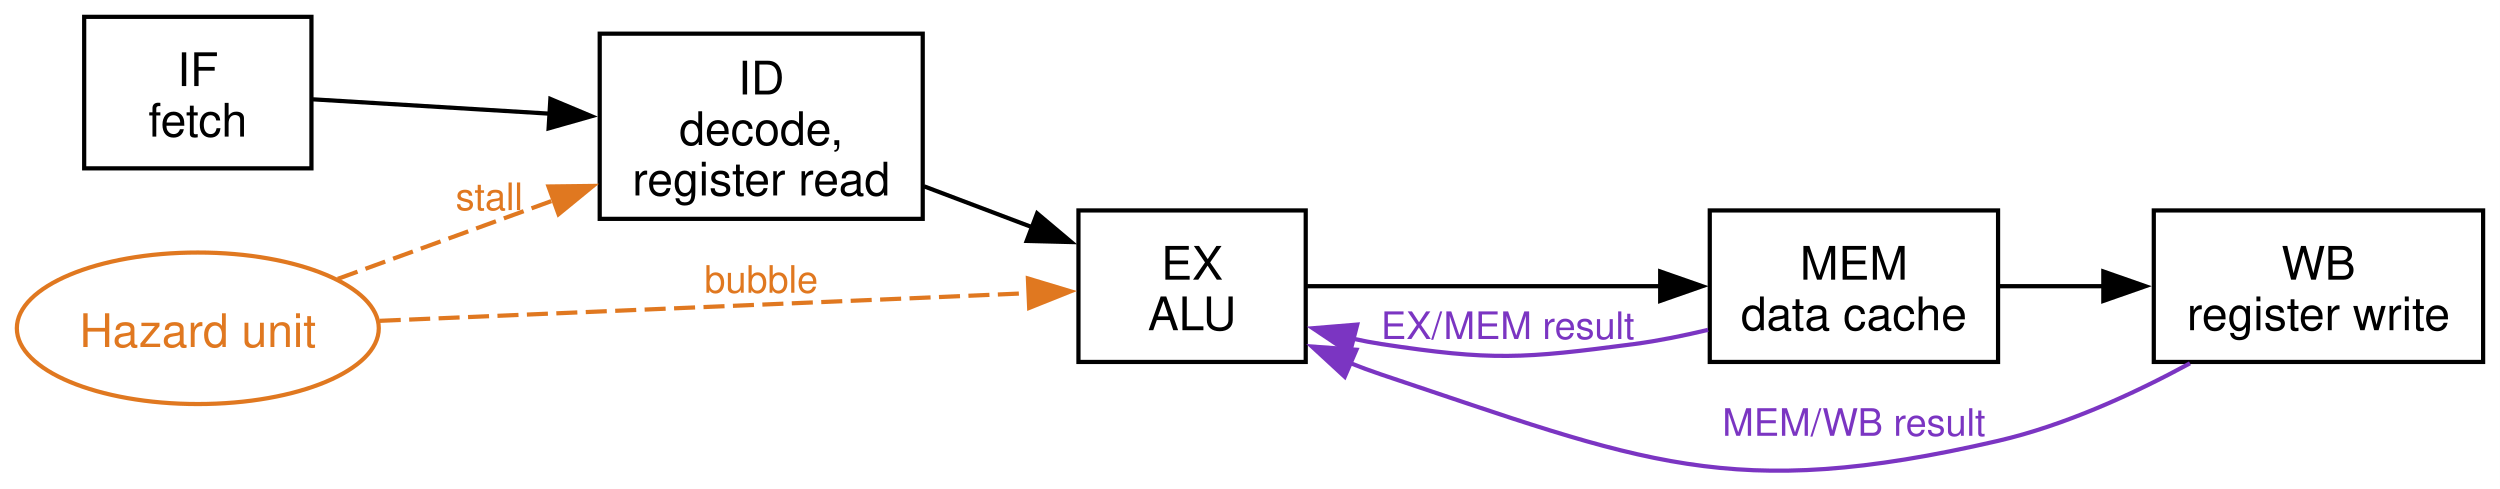
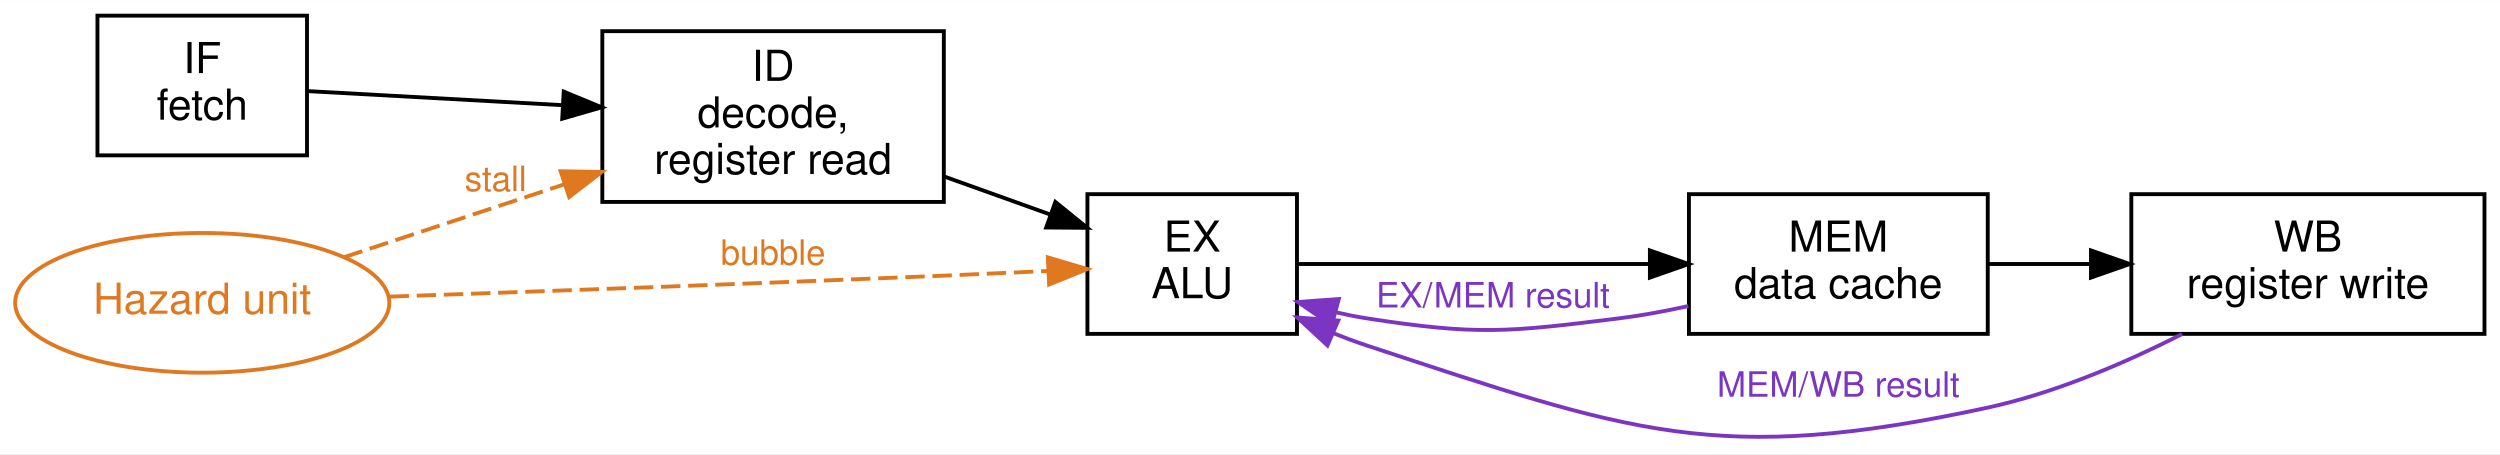
- <svg xmlns="http://www.w3.org/2000/svg" width="594pt" height="116pt" viewBox="0.00 0.00 594.00 116.00">
-   <g id="graph0" class="graph" transform="scale(1 1) rotate(0) translate(4 112.27)">
-     <polygon fill="white" stroke="none" points="-4,4 -4,-112.27 589.99,-112.27 589.99,4 -4,4" />
+ <svg xmlns="http://www.w3.org/2000/svg" width="644pt" height="117pt" viewBox="0.00 0.00 644.21 116.97">
+   <g id="graph0" class="graph" transform="scale(1 1) rotate(0) translate(4 112.97)">
+     <polygon fill="white" stroke="transparent" points="-4,4 -4,-112.97 640.21,-112.97 640.21,4 -4,4" />
    <g id="node1" class="node">
-       <polygon fill="none" stroke="black" points="70,-108.27 16,-108.27 16,-72.27 70,-72.27 70,-108.27" />
-       <text xml:space="preserve" text-anchor="middle" x="43" y="-91.82" font-family="Helvetica,sans-Serif" font-size="11.00">IF</text>
-       <text xml:space="preserve" text-anchor="middle" x="43" y="-79.82" font-family="Helvetica,sans-Serif" font-size="11.00">fetch</text>
+       <polygon fill="none" stroke="black" points="75.11,-108.97 21.11,-108.97 21.11,-72.97 75.11,-72.97 75.11,-108.97" />
+       <text text-anchor="middle" x="48.11" y="-94.17" font-family="Helvetica,sans-Serif" font-size="11.00">IF</text>
+       <text text-anchor="middle" x="48.11" y="-82.17" font-family="Helvetica,sans-Serif" font-size="11.00">fetch</text>
    </g>
    <g id="node2" class="node">
-       <polygon fill="none" stroke="black" points="215.24,-104.27 138.49,-104.27 138.49,-60.27 215.24,-60.27 215.24,-104.27" />
-       <text xml:space="preserve" text-anchor="middle" x="176.87" y="-89.82" font-family="Helvetica,sans-Serif" font-size="11.00">ID</text>
-       <text xml:space="preserve" text-anchor="middle" x="176.87" y="-77.82" font-family="Helvetica,sans-Serif" font-size="11.00">decode,</text>
-       <text xml:space="preserve" text-anchor="middle" x="176.87" y="-65.82" font-family="Helvetica,sans-Serif" font-size="11.00">register read</text>
+       <polygon fill="none" stroke="black" points="239.21,-104.97 151.21,-104.97 151.21,-60.97 239.21,-60.97 239.21,-104.97" />
+       <text text-anchor="middle" x="195.21" y="-92.17" font-family="Helvetica,sans-Serif" font-size="11.00">ID</text>
+       <text text-anchor="middle" x="195.21" y="-80.17" font-family="Helvetica,sans-Serif" font-size="11.00">decode,</text>
+       <text text-anchor="middle" x="195.21" y="-68.17" font-family="Helvetica,sans-Serif" font-size="11.00">register read</text>
    </g>
    <g id="edge1" class="edge">
-       <path fill="none" stroke="black" d="M70.36,-88.67C86.5,-87.69 107.65,-86.41 126.77,-85.25" />
-       <polygon fill="black" stroke="black" points="126.77,-88.76 136.54,-84.66 126.35,-81.77 126.77,-88.76" />
+       <path fill="none" stroke="black" d="M75.38,-89.52C93.66,-88.51 118.65,-87.14 141,-85.9" />
+       <polygon fill="black" stroke="black" points="141.26,-89.4 151.05,-85.35 140.88,-82.41 141.26,-89.4" />
    </g>
    <g id="node3" class="node">
-       <polygon fill="none" stroke="black" points="306.24,-62.27 252.24,-62.27 252.24,-26.27 306.24,-26.27 306.24,-62.27" />
-       <text xml:space="preserve" text-anchor="middle" x="279.24" y="-45.82" font-family="Helvetica,sans-Serif" font-size="11.00">EX</text>
-       <text xml:space="preserve" text-anchor="middle" x="279.24" y="-33.82" font-family="Helvetica,sans-Serif" font-size="11.00">ALU</text>
+       <polygon fill="none" stroke="black" points="330.21,-62.97 276.21,-62.97 276.21,-26.97 330.21,-26.97 330.21,-62.97" />
+       <text text-anchor="middle" x="303.21" y="-48.17" font-family="Helvetica,sans-Serif" font-size="11.00">EX</text>
+       <text text-anchor="middle" x="303.21" y="-36.17" font-family="Helvetica,sans-Serif" font-size="11.00">ALU</text>
    </g>
    <g id="edge2" class="edge">
-       <path fill="none" stroke="black" d="M215.53,-68.01C223.96,-64.82 232.9,-61.44 241.3,-58.26" />
-       <polygon fill="black" stroke="black" points="242.42,-61.58 250.53,-54.76 239.94,-55.03 242.42,-61.58" />
+       <path fill="none" stroke="black" d="M239.33,-67.51C248.41,-64.26 257.89,-60.86 266.65,-57.72" />
+       <polygon fill="black" stroke="black" points="267.95,-60.97 276.18,-54.3 265.59,-54.38 267.95,-60.97" />
    </g>
    <g id="node4" class="node">
-       <polygon fill="none" stroke="black" points="470.74,-62.27 402.24,-62.27 402.24,-26.27 470.74,-26.27 470.74,-62.27" />
-       <text xml:space="preserve" text-anchor="middle" x="436.49" y="-45.82" font-family="Helvetica,sans-Serif" font-size="11.00">MEM</text>
-       <text xml:space="preserve" text-anchor="middle" x="436.49" y="-33.82" font-family="Helvetica,sans-Serif" font-size="11.00">data cache</text>
+       <polygon fill="none" stroke="black" points="508.21,-62.97 431.21,-62.97 431.21,-26.97 508.21,-26.97 508.21,-62.97" />
+       <text text-anchor="middle" x="469.71" y="-48.17" font-family="Helvetica,sans-Serif" font-size="11.00">MEM</text>
+       <text text-anchor="middle" x="469.71" y="-36.17" font-family="Helvetica,sans-Serif" font-size="11.00">data cache</text>
    </g>
    <g id="edge3" class="edge">
-       <path fill="none" stroke="black" d="M306.58,-44.27C329.59,-44.27 363.49,-44.27 390.75,-44.27" />
-       <polygon fill="black" stroke="black" points="390.46,-47.77 400.46,-44.27 390.46,-40.77 390.46,-47.77" />
+       <path fill="none" stroke="black" d="M330.28,-44.97C354.59,-44.97 391.45,-44.97 421.02,-44.97" />
+       <polygon fill="black" stroke="black" points="421.15,-48.47 431.15,-44.97 421.15,-41.47 421.15,-48.47" />
    </g>
    <g id="edge5" class="edge">
-       <path fill="none" stroke="#7b35c2" d="M401.84,-33.9C396.02,-32.5 390,-31.28 384.24,-30.52 357.8,-27.04 350.6,-26.5 324.24,-30.52 322.05,-30.86 319.81,-31.28 317.57,-31.77" />
-       <polygon fill="#7b35c2" stroke="#7b35c2" points="316.72,-28.37 307.92,-34.28 318.48,-35.15 316.72,-28.37" />
-       <text xml:space="preserve" text-anchor="middle" x="354.24" y="-31.72" font-family="Helvetica,sans-Serif" font-size="9.00" fill="#7b35c2">EX/MEM result</text>
+       <path fill="none" stroke="#7b35c2" d="M431.04,-34.14C425.12,-32.83 419.03,-31.69 413.21,-30.97 384.55,-27.41 376.76,-26.54 348.21,-30.97 345.56,-31.38 342.84,-31.93 340.13,-32.56" />
+       <polygon fill="#7b35c2" stroke="#7b35c2" points="339.16,-29.2 330.42,-35.18 340.99,-35.96 339.16,-29.2" />
+       <text text-anchor="middle" x="380.71" y="-33.77" font-family="Helvetica,sans-Serif" font-size="9.00" fill="#7b35c2">EX/MEM result</text>
    </g>
    <g id="node5" class="node">
-       <polygon fill="none" stroke="black" points="585.99,-62.27 507.74,-62.27 507.74,-26.27 585.99,-26.27 585.99,-62.27" />
-       <text xml:space="preserve" text-anchor="middle" x="546.87" y="-45.82" font-family="Helvetica,sans-Serif" font-size="11.00">WB</text>
-       <text xml:space="preserve" text-anchor="middle" x="546.87" y="-33.82" font-family="Helvetica,sans-Serif" font-size="11.00">register write</text>
+       <polygon fill="none" stroke="black" points="636.21,-62.97 545.21,-62.97 545.21,-26.97 636.21,-26.97 636.21,-62.97" />
+       <text text-anchor="middle" x="590.71" y="-48.17" font-family="Helvetica,sans-Serif" font-size="11.00">WB</text>
+       <text text-anchor="middle" x="590.71" y="-36.17" font-family="Helvetica,sans-Serif" font-size="11.00">register write</text>
    </g>
    <g id="edge4" class="edge">
-       <path fill="none" stroke="black" d="M471.19,-44.27C479.05,-44.27 487.58,-44.27 495.98,-44.27" />
-       <polygon fill="black" stroke="black" points="495.75,-47.77 505.75,-44.27 495.75,-40.77 495.75,-47.77" />
+       <path fill="none" stroke="black" d="M508.37,-44.97C516.69,-44.97 525.67,-44.97 534.52,-44.97" />
+       <polygon fill="black" stroke="black" points="534.81,-48.47 544.81,-44.97 534.81,-41.47 534.81,-48.47" />
    </g>
    <g id="edge6" class="edge">
-       <path fill="none" stroke="#7b35c2" d="M516.34,-25.95C502.94,-18.68 486.58,-11.19 470.74,-7.52 406.94,7.25 386.36,-2.53 324.24,-23.27 321.73,-24.11 319.19,-25.05 316.64,-26.07" />
-       <polygon fill="#7b35c2" stroke="#7b35c2" points="315.51,-22.75 307.72,-29.93 318.29,-29.17 315.51,-22.75" />
-       <text xml:space="preserve" text-anchor="middle" x="436.49" y="-8.72" font-family="Helvetica,sans-Serif" font-size="9.00" fill="#7b35c2">MEM/WB result</text>
+       <path fill="none" stroke="#7b35c2" d="M558.29,-26.91C543.58,-19.46 525.53,-11.72 508.21,-7.97 438.36,7.14 416.1,-1.63 348.21,-23.97 345.33,-24.92 342.39,-26.01 339.47,-27.19" />
+       <polygon fill="#7b35c2" stroke="#7b35c2" points="338.06,-23.99 330.29,-31.19 340.85,-30.41 338.06,-23.99" />
+       <text text-anchor="middle" x="469.71" y="-10.77" font-family="Helvetica,sans-Serif" font-size="9.00" fill="#7b35c2">MEM/WB result</text>
    </g>
    <g id="node6" class="node">
-       <ellipse fill="none" stroke="#e07820" cx="43" cy="-34.27" rx="43" ry="18" />
-       <text xml:space="preserve" text-anchor="middle" x="43" y="-29.82" font-family="Helvetica,sans-Serif" font-size="11.00" fill="#e07820">Hazard unit</text>
+       <ellipse fill="none" stroke="#e07820" cx="48.11" cy="-34.97" rx="48.21" ry="18" />
+       <text text-anchor="middle" x="48.11" y="-32.17" font-family="Helvetica,sans-Serif" font-size="11.00" fill="#e07820">Hazard unit</text>
    </g>
    <g id="edge7" class="edge">
-       <path fill="none" stroke="#e07820" stroke-dasharray="5,2" d="M76.25,-46.01C91.79,-51.67 110.73,-58.56 127.91,-64.82" />
-       <polygon fill="#e07820" stroke="#e07820" points="126.32,-67.96 136.91,-68.09 128.71,-61.38 126.32,-67.96" />
-       <text xml:space="preserve" text-anchor="middle" x="112.24" y="-62.35" font-family="Helvetica,sans-Serif" font-size="9.00" fill="#e07820">stall</text>
+       <path fill="none" stroke="#e07820" stroke-dasharray="5,2" d="M84.6,-46.71C101.68,-52.36 122.5,-59.25 141.39,-65.5" />
+       <polygon fill="#e07820" stroke="#e07820" points="140.47,-68.88 151.06,-68.7 142.67,-62.23 140.47,-68.88" />
+       <text text-anchor="middle" x="123.71" y="-63.77" font-family="Helvetica,sans-Serif" font-size="9.00" fill="#e07820">stall</text>
    </g>
    <g id="edge8" class="edge">
-       <path fill="none" stroke="#e07820" stroke-dasharray="5,2" d="M86.22,-36.04C120.88,-37.5 171.24,-39.63 215.24,-41.52 223.42,-41.87 232.19,-42.25 240.52,-42.62" />
-       <polygon fill="#e07820" stroke="#e07820" points="240.23,-46.11 250.37,-43.05 240.53,-39.11 240.23,-46.11" />
-       <text xml:space="preserve" text-anchor="middle" x="176.87" y="-42.72" font-family="Helvetica,sans-Serif" font-size="9.00" fill="#e07820">bubble</text>
+       <path fill="none" stroke="#e07820" stroke-dasharray="5,2" d="M96.38,-36.57C134.85,-37.9 190.54,-39.92 239.21,-41.97 247.94,-42.34 257.35,-42.77 266.16,-43.19" />
+       <polygon fill="#e07820" stroke="#e07820" points="266.01,-46.68 276.16,-43.67 266.34,-39.69 266.01,-46.68" />
+       <text text-anchor="middle" x="195.21" y="-44.77" font-family="Helvetica,sans-Serif" font-size="9.00" fill="#e07820">bubble</text>
    </g>
  </g>
</svg>
